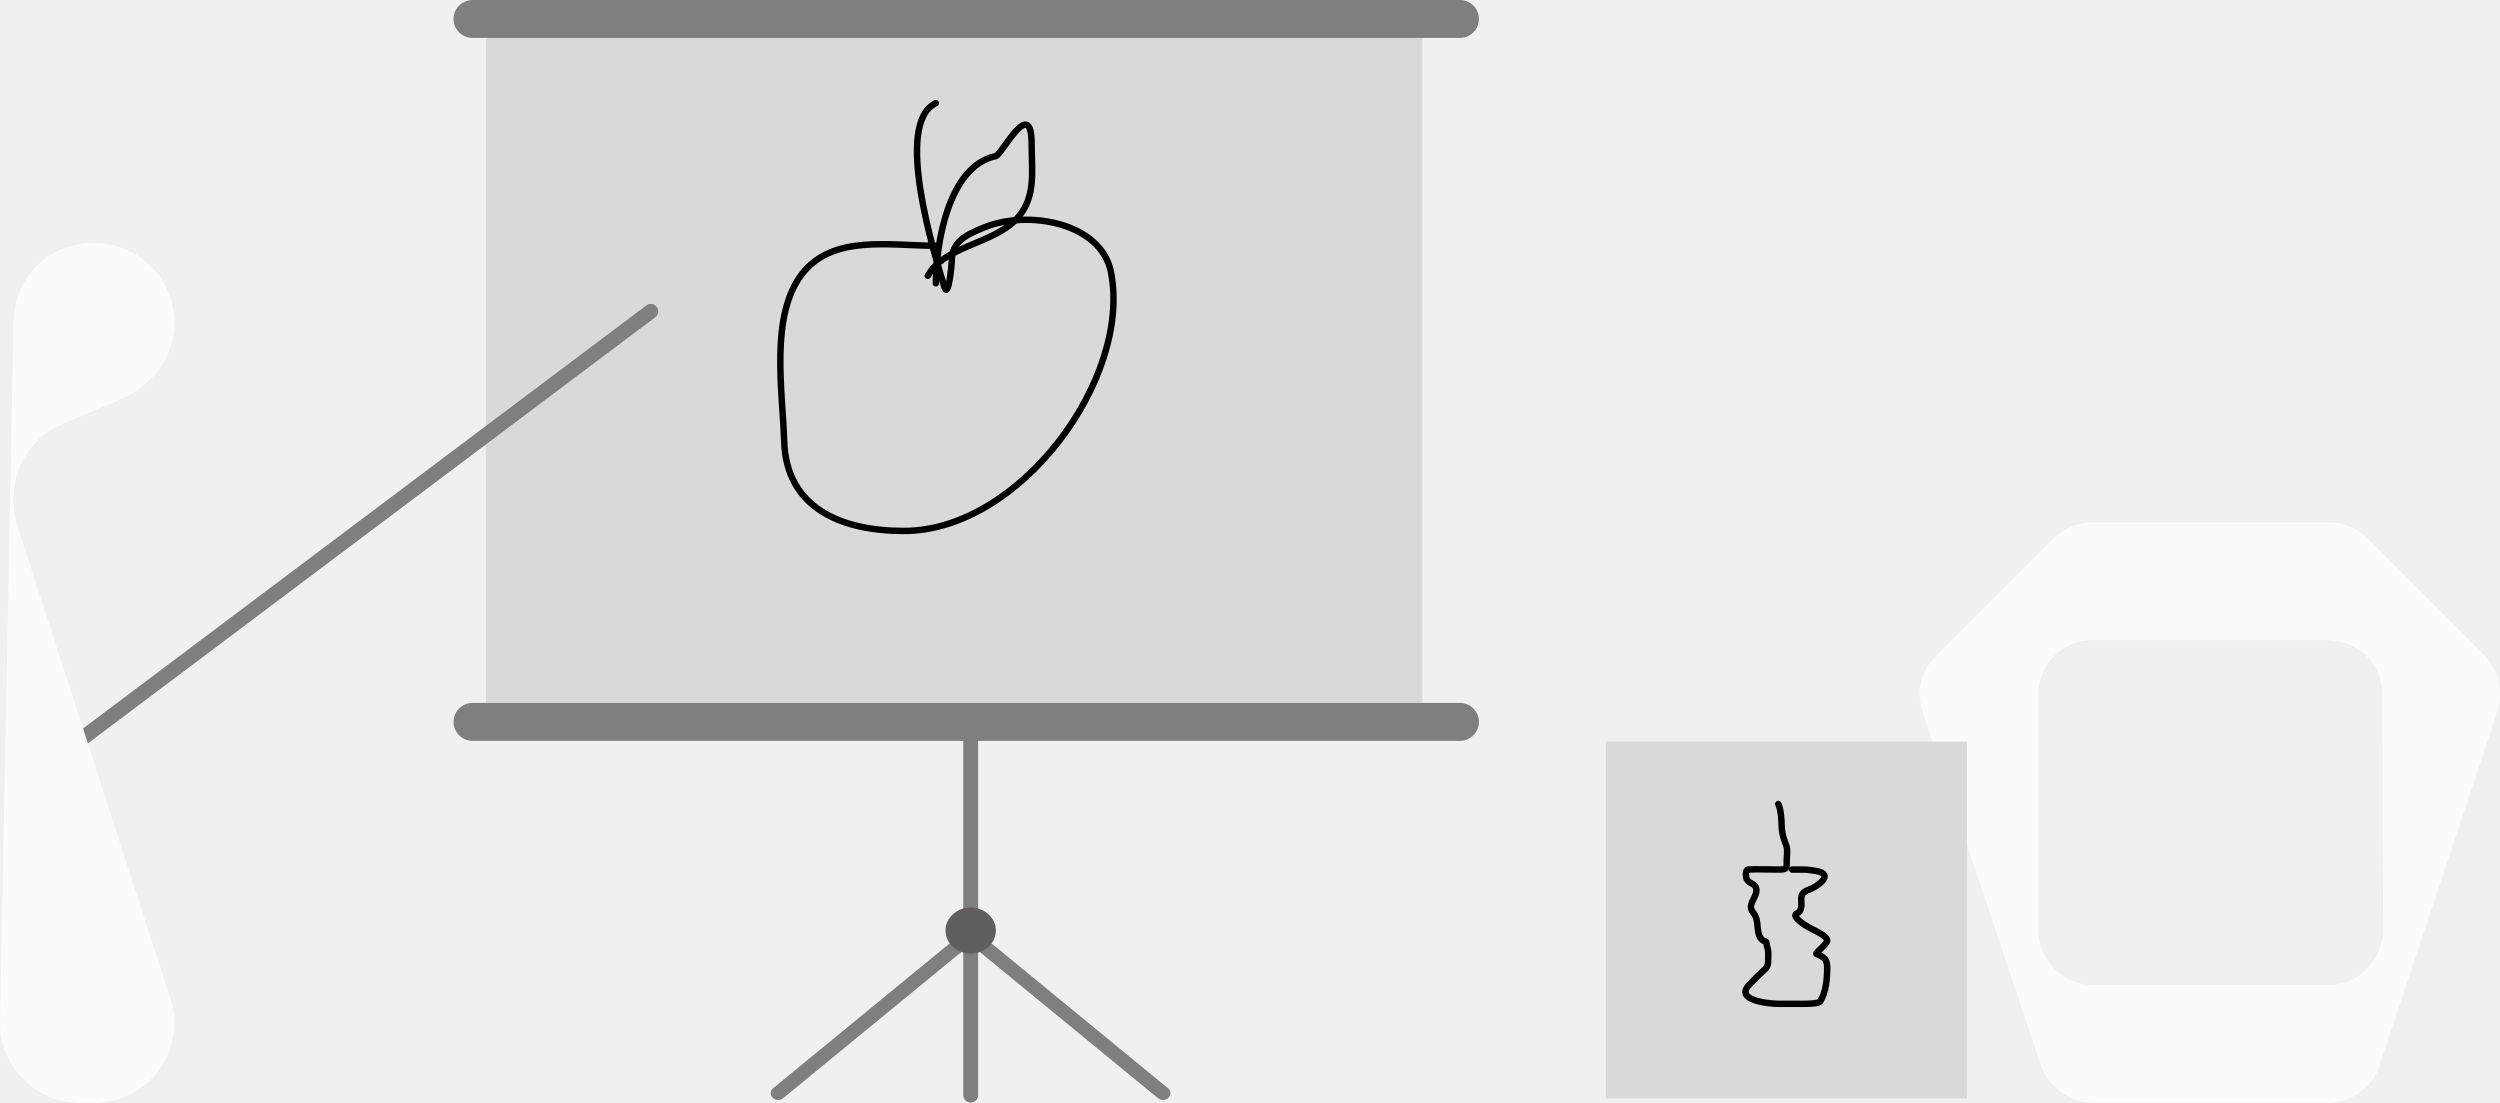
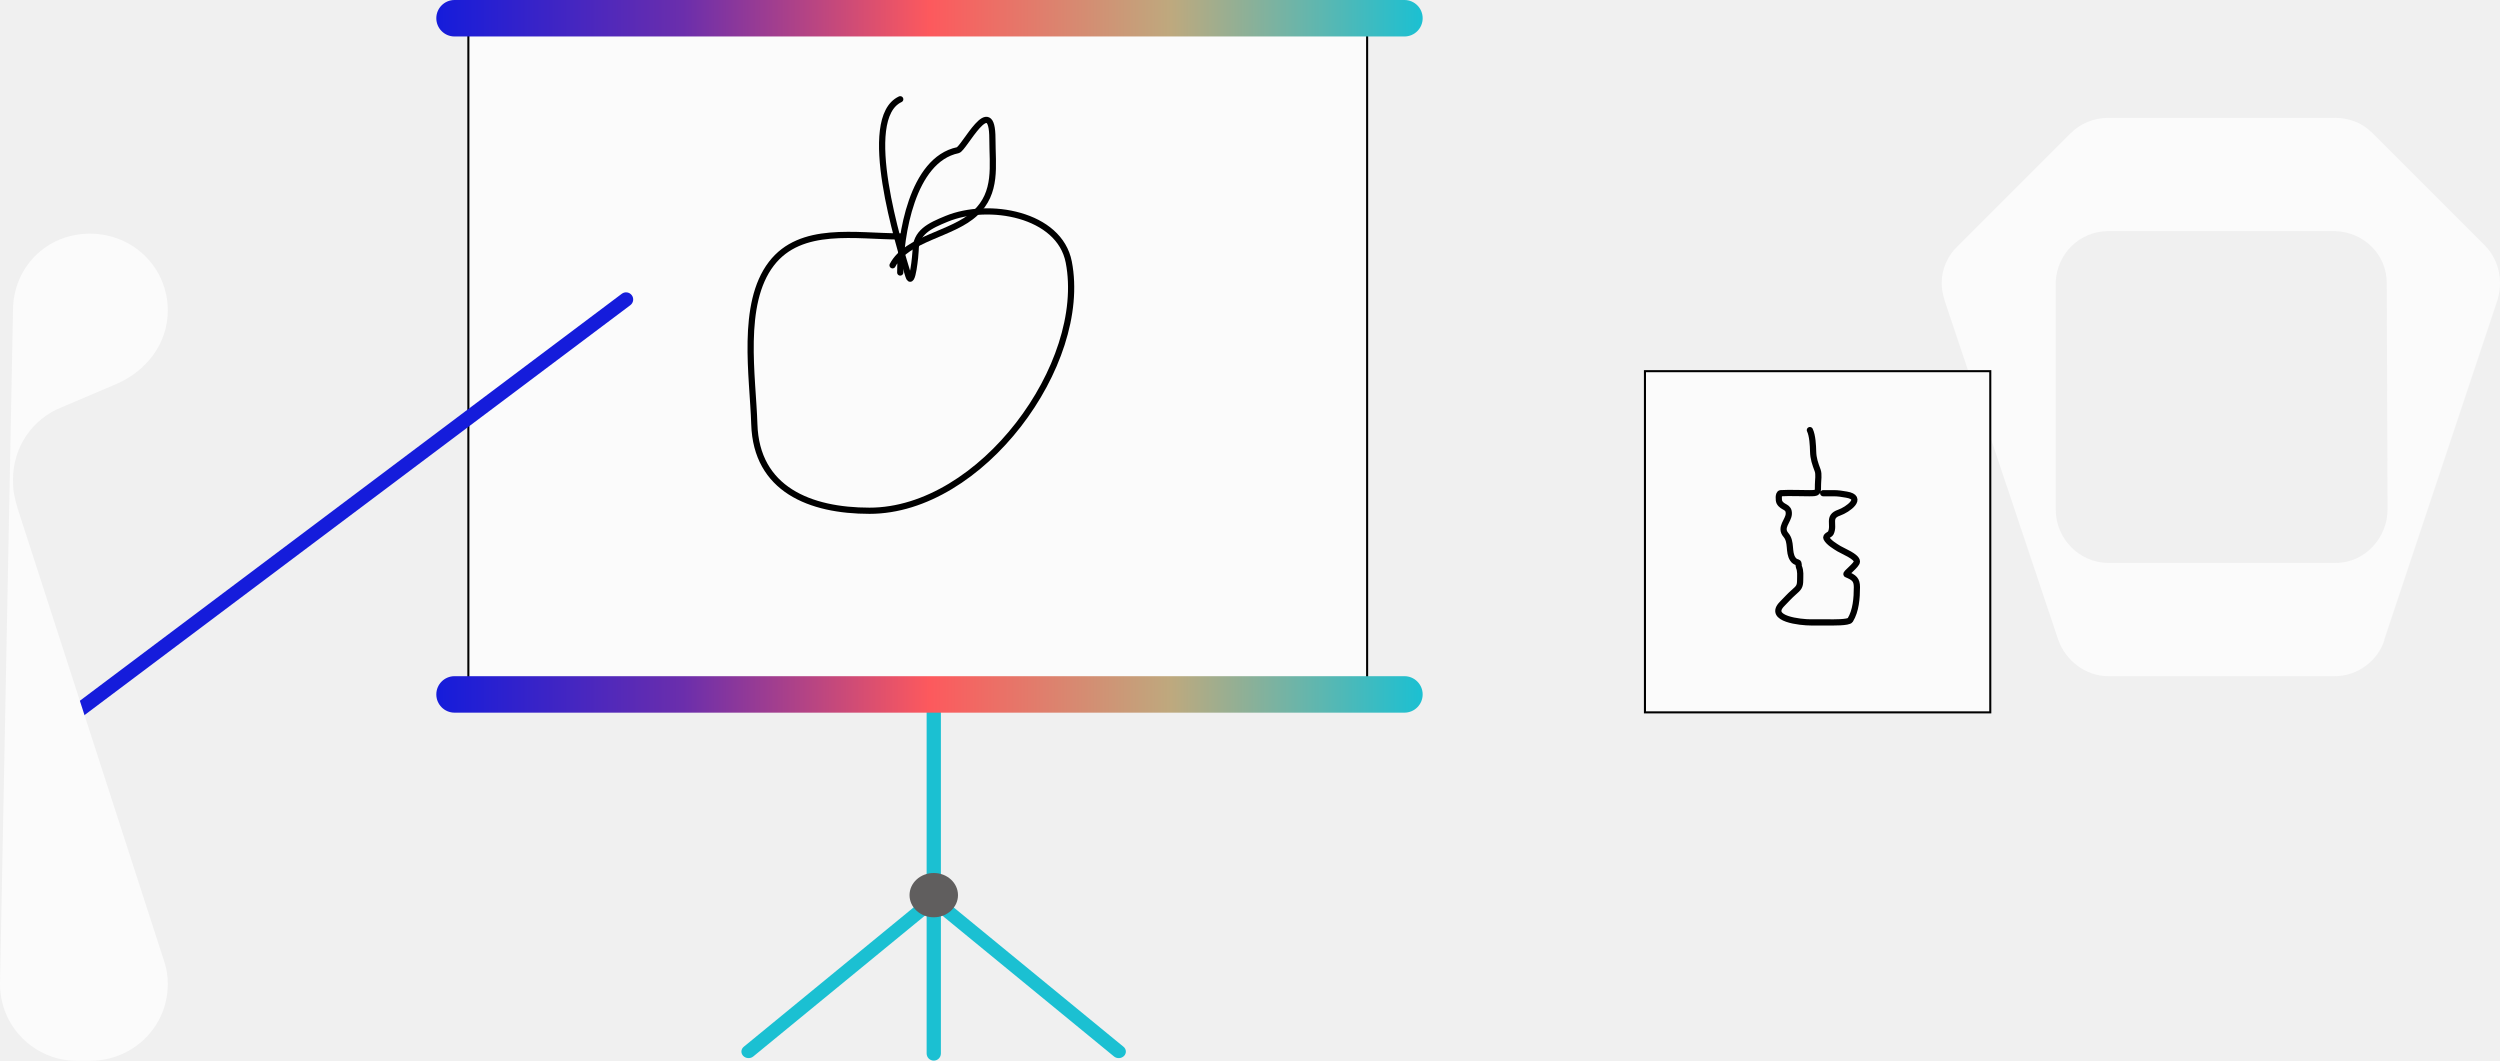
- <svg xmlns="http://www.w3.org/2000/svg" width="1163" height="513" viewBox="0 0 1163 513" fill="none">
-   <rect width="6.572" height="125.853" rx="3.286" transform="matrix(0.700619 -0.713536 0.773088 0.634299 443.985 433.172)" fill="#7F7F7F" />
-   <rect width="6.572" height="125.853" rx="3.286" transform="matrix(0.700617 0.713537 -0.77309 0.634297 454.429 428.48)" fill="#7F7F7F" />
-   <rect x="448.121" y="287.338" width="6.893" height="225.577" rx="3.447" fill="#7F7F7F" />
-   <rect x="226" y="11" width="435.642" height="320.092" fill="#D9D9D9" />
-   <rect x="211" y="327" width="477" height="17.643" rx="8.821" fill="#7F7F7F" />
-   <rect x="211" width="477" height="17.643" rx="8.821" fill="#7F7F7F" />
+ <svg xmlns="http://www.w3.org/2000/svg" width="1209" height="513" viewBox="0 0 1209 513" fill="none">
+   <rect width="6.572" height="125.853" rx="3.286" transform="matrix(0.700619 -0.713536 0.773088 0.634299 443.985 433.172)" fill="#1BC0D2" />
+   <rect width="6.572" height="125.853" rx="3.286" transform="matrix(0.700617 0.713537 -0.77309 0.634297 454.429 428.48)" fill="#1BC0D2" />
+   <path d="M448.121 290.784C448.121 288.881 449.664 287.338 451.568 287.338V287.338C453.471 287.338 455.014 288.881 455.014 290.784V509.468C455.014 511.372 453.471 512.915 451.568 512.915V512.915C449.664 512.915 448.121 511.372 448.121 509.468V400.126V290.784Z" fill="#1BC0D2" />
+   <mask id="path-4-inside-1_968_795" fill="white">
+     <path d="M226 11H661.642V331.092H226V11Z" />
+   </mask>
+   <path d="M226 11H661.642V331.092H226V11Z" fill="#FBFBFB" />
+   <path d="M660.642 11V331.092H662.642V11H660.642ZM227 331.092V11H225V331.092H227Z" fill="black" mask="url(#path-4-inside-1_968_795)" />
+   <path d="M211 335.821C211 330.949 214.949 327 219.821 327H679.179C684.051 327 688 330.949 688 335.821V335.821C688 340.693 684.051 344.643 679.179 344.643H219.821C214.949 344.643 211 340.693 211 335.821V335.821Z" fill="url(#paint0_linear_968_795)" />
+   <rect x="211" width="477" height="17.643" rx="8.821" fill="url(#paint1_linear_968_795)" />
  <ellipse cx="451.568" cy="432.891" rx="11.718" ry="10.712" fill="#605E5E" />
-   <rect x="303.452" y="140" width="6.893" height="353.236" rx="3.447" transform="rotate(53.0933 303.452 140)" fill="#7F7F7F" />
-   <path d="M973.614 458.228H1083.54C1097.81 458.228 1108.62 445.885 1108.62 432.386L1108.23 322.843C1108.23 308.957 1097.04 298.157 1083.16 297.771H973.614C959.728 297.771 948.929 308.572 948.157 322.072V432.386C948.157 446.657 959.728 458.228 973.614 458.228ZM949.315 495.257L894.543 331.715C893.386 327.857 893 325.543 893 322.843C893 315.9 896.086 309.342 900.714 305.1L955.486 250.329C960.115 245.7 966.672 243 973.614 243H1083.16C1090.49 243 1096.66 245.7 1101.29 250.329L1155.67 304.715C1160.3 309.342 1163 315.9 1163 322.843C1163 325.543 1162.61 328.242 1161.84 330.943L1107.07 495.257V495.643C1103.99 505.286 1094.34 513 1083.16 513H973.614C962.428 513 952.786 505.286 949.315 495.257Z" fill="#FBFBFB" />
+   <rect x="303.452" y="140" width="6.893" height="353.236" rx="3.447" transform="rotate(53.0933 303.452 140)" fill="#151CDB" />
+   <path d="M1019.61 272.228H1129.54C1143.81 272.228 1154.62 259.885 1154.62 246.386L1154.23 136.843C1154.23 122.957 1143.04 112.157 1129.16 111.771H1019.61C1005.73 111.771 994.929 122.572 994.157 136.072V246.386C994.157 260.657 1005.73 272.228 1019.61 272.228ZM995.315 309.257L940.543 145.715C939.386 141.857 939 139.543 939 136.843C939 129.9 942.086 123.342 946.714 119.1L1001.49 64.329C1006.11 59.7 1012.67 57 1019.61 57H1129.16C1136.49 57 1142.66 59.7 1147.29 64.329L1201.67 118.715C1206.3 123.342 1209 129.9 1209 136.843C1209 139.543 1208.61 142.242 1207.84 144.943L1153.07 309.257V309.643C1149.99 319.286 1140.34 327 1129.16 327H1019.61C1008.43 327 998.786 319.286 995.315 309.257Z" fill="#FBFBFB" />
  <path d="M0 475.858L6.286 150.142C6.286 129.57 22.285 113 43.429 113C64.571 113 81.142 129.57 81.142 150.142C81.142 166.142 70.857 179.285 56.571 185.571L29.714 197C15.429 202.714 6.286 216.429 6.286 231.857C6.286 235.858 6.286 239.285 9.714 249.571L79.428 465.001C80.571 468.428 81.142 471.857 81.142 475.858C81.142 496.428 64.571 513 43.429 513H37.142C16.629 513 0 496.371 0 475.858Z" fill="#FBFBFB" />
  <path d="M435.355 114.333C413.916 114.333 387.303 108.937 373.042 127.522C358.034 147.081 364.102 182.202 364.788 205.105C365.735 236.7 391.803 247 420.499 247C474.501 247 526.409 176.13 516.857 126.747C512.341 103.397 478.025 97.5 457.845 105.799C449.529 109.22 442.783 112.285 442.783 121.316C442.783 122.547 441.244 139.82 439.275 133.341C434.896 118.933 415.544 57.311 435.355 48" stroke="black" stroke-width="3" stroke-linecap="round" />
  <path d="M435.355 131.789C435.355 114.252 440.978 77.276 463.21 72.632C466.148 72.018 479.923 43.895 479.923 67.201C479.923 80.306 482.352 93.041 471.67 103.083C460.614 113.476 438.689 115.047 431.641 128.297" stroke="black" stroke-width="3" stroke-linecap="round" />
-   <rect x="747" y="345" width="168" height="166" fill="#D9D9D9" />
-   <path d="M827.258 374C828.54 376.671 828.753 381.399 828.827 384.332C828.914 387.82 829.802 390.233 831.005 393.454C831.731 395.398 831.179 398.27 831.179 400.315C831.179 404.319 831.405 404.513 826.91 404.513C822.354 404.513 817.691 404.265 813.143 404.513C811.913 404.58 812.092 408.055 812.533 408.872C814.083 411.743 817.216 410.714 817.064 414.523C816.931 417.857 812.52 421.046 815.67 424.694C818.577 428.06 816.736 432.938 818.981 436.318C819.61 437.265 820.292 437.697 821.333 437.972C822.081 438.17 821.695 439.565 821.943 440.112C822.869 442.149 822.553 444.462 822.553 446.65C822.553 449.692 821.802 450.368 819.416 452.462C817.298 454.321 815.854 456.014 813.883 457.991C806.469 465.433 823.019 466.992 827.694 466.992C830.686 466.992 833.677 466.992 836.669 466.992C838.141 466.992 845.97 467.169 846.776 465.862C849.535 461.389 850 455.139 850 449.96C850 446.342 848.664 445.257 844.99 443.744C844.194 443.416 850 439.265 850 437.569C850 435.137 843.195 432.505 841.33 431.353C839.42 430.173 836.312 428.338 835.275 426.308C834.668 425.122 836.959 424.612 837.366 423.765C839.343 419.644 835.592 415.941 841.417 413.917C845.535 412.486 853.601 406.657 844.946 405.199C842.749 404.829 841.041 404.513 838.673 404.513C837.678 404.513 831.812 404.513 834.316 404.513" stroke="black" stroke-width="3" stroke-linecap="round" />
+   <rect x="795.5" y="179.5" width="167" height="165" fill="#FBFBFB" stroke="black" />
+   <path d="M875.258 208C876.54 210.671 876.753 215.399 876.827 218.332C876.914 221.82 877.802 224.233 879.005 227.454C879.731 229.398 879.179 232.27 879.179 234.315C879.179 238.319 879.405 238.513 874.91 238.513C870.354 238.513 865.691 238.265 861.143 238.513C859.913 238.58 860.092 242.055 860.533 242.872C862.083 245.743 865.216 244.714 865.064 248.523C864.931 251.857 860.52 255.046 863.67 258.694C866.577 262.06 864.736 266.938 866.981 270.318C867.61 271.265 868.292 271.697 869.333 271.972C870.081 272.17 869.695 273.565 869.943 274.112C870.869 276.149 870.553 278.462 870.553 280.65C870.553 283.692 869.802 284.368 867.416 286.462C865.298 288.321 863.854 290.014 861.883 291.991C854.469 299.433 871.019 300.992 875.694 300.992C878.686 300.992 881.677 300.992 884.669 300.992C886.141 300.992 893.97 301.169 894.776 299.862C897.535 295.389 898 289.139 898 283.96C898 280.342 896.664 279.257 892.99 277.744C892.194 277.416 898 273.265 898 271.569C898 269.137 891.195 266.505 889.33 265.353C887.42 264.173 884.312 262.338 883.275 260.308C882.668 259.122 884.959 258.612 885.366 257.765C887.343 253.644 883.592 249.941 889.417 247.917C893.535 246.486 901.601 240.657 892.946 239.199C890.749 238.829 889.041 238.513 886.673 238.513C885.678 238.513 879.812 238.513 882.316 238.513" stroke="black" stroke-width="3" stroke-linecap="round" />
+   <defs>
+     <linearGradient id="paint0_linear_968_795" x1="211" y1="335.732" x2="688" y2="335.732" gradientUnits="userSpaceOnUse">
+       <stop stop-color="#151CDB" />
+       <stop offset="0.25" stop-color="#6B2EAC" />
+       <stop offset="0.5" stop-color="#FD595D" />
+       <stop offset="0.745" stop-color="#BEA97E" />
+       <stop offset="1" stop-color="#1BC0D2" />
+     </linearGradient>
+     <linearGradient id="paint1_linear_968_795" x1="211" y1="8.732" x2="688" y2="8.732" gradientUnits="userSpaceOnUse">
+       <stop stop-color="#151CDB" />
+       <stop offset="0.25" stop-color="#6B2EAC" />
+       <stop offset="0.5" stop-color="#FD595D" />
+       <stop offset="0.745" stop-color="#BEA97E" />
+       <stop offset="1" stop-color="#1BC0D2" />
+     </linearGradient>
+   </defs>
</svg>
